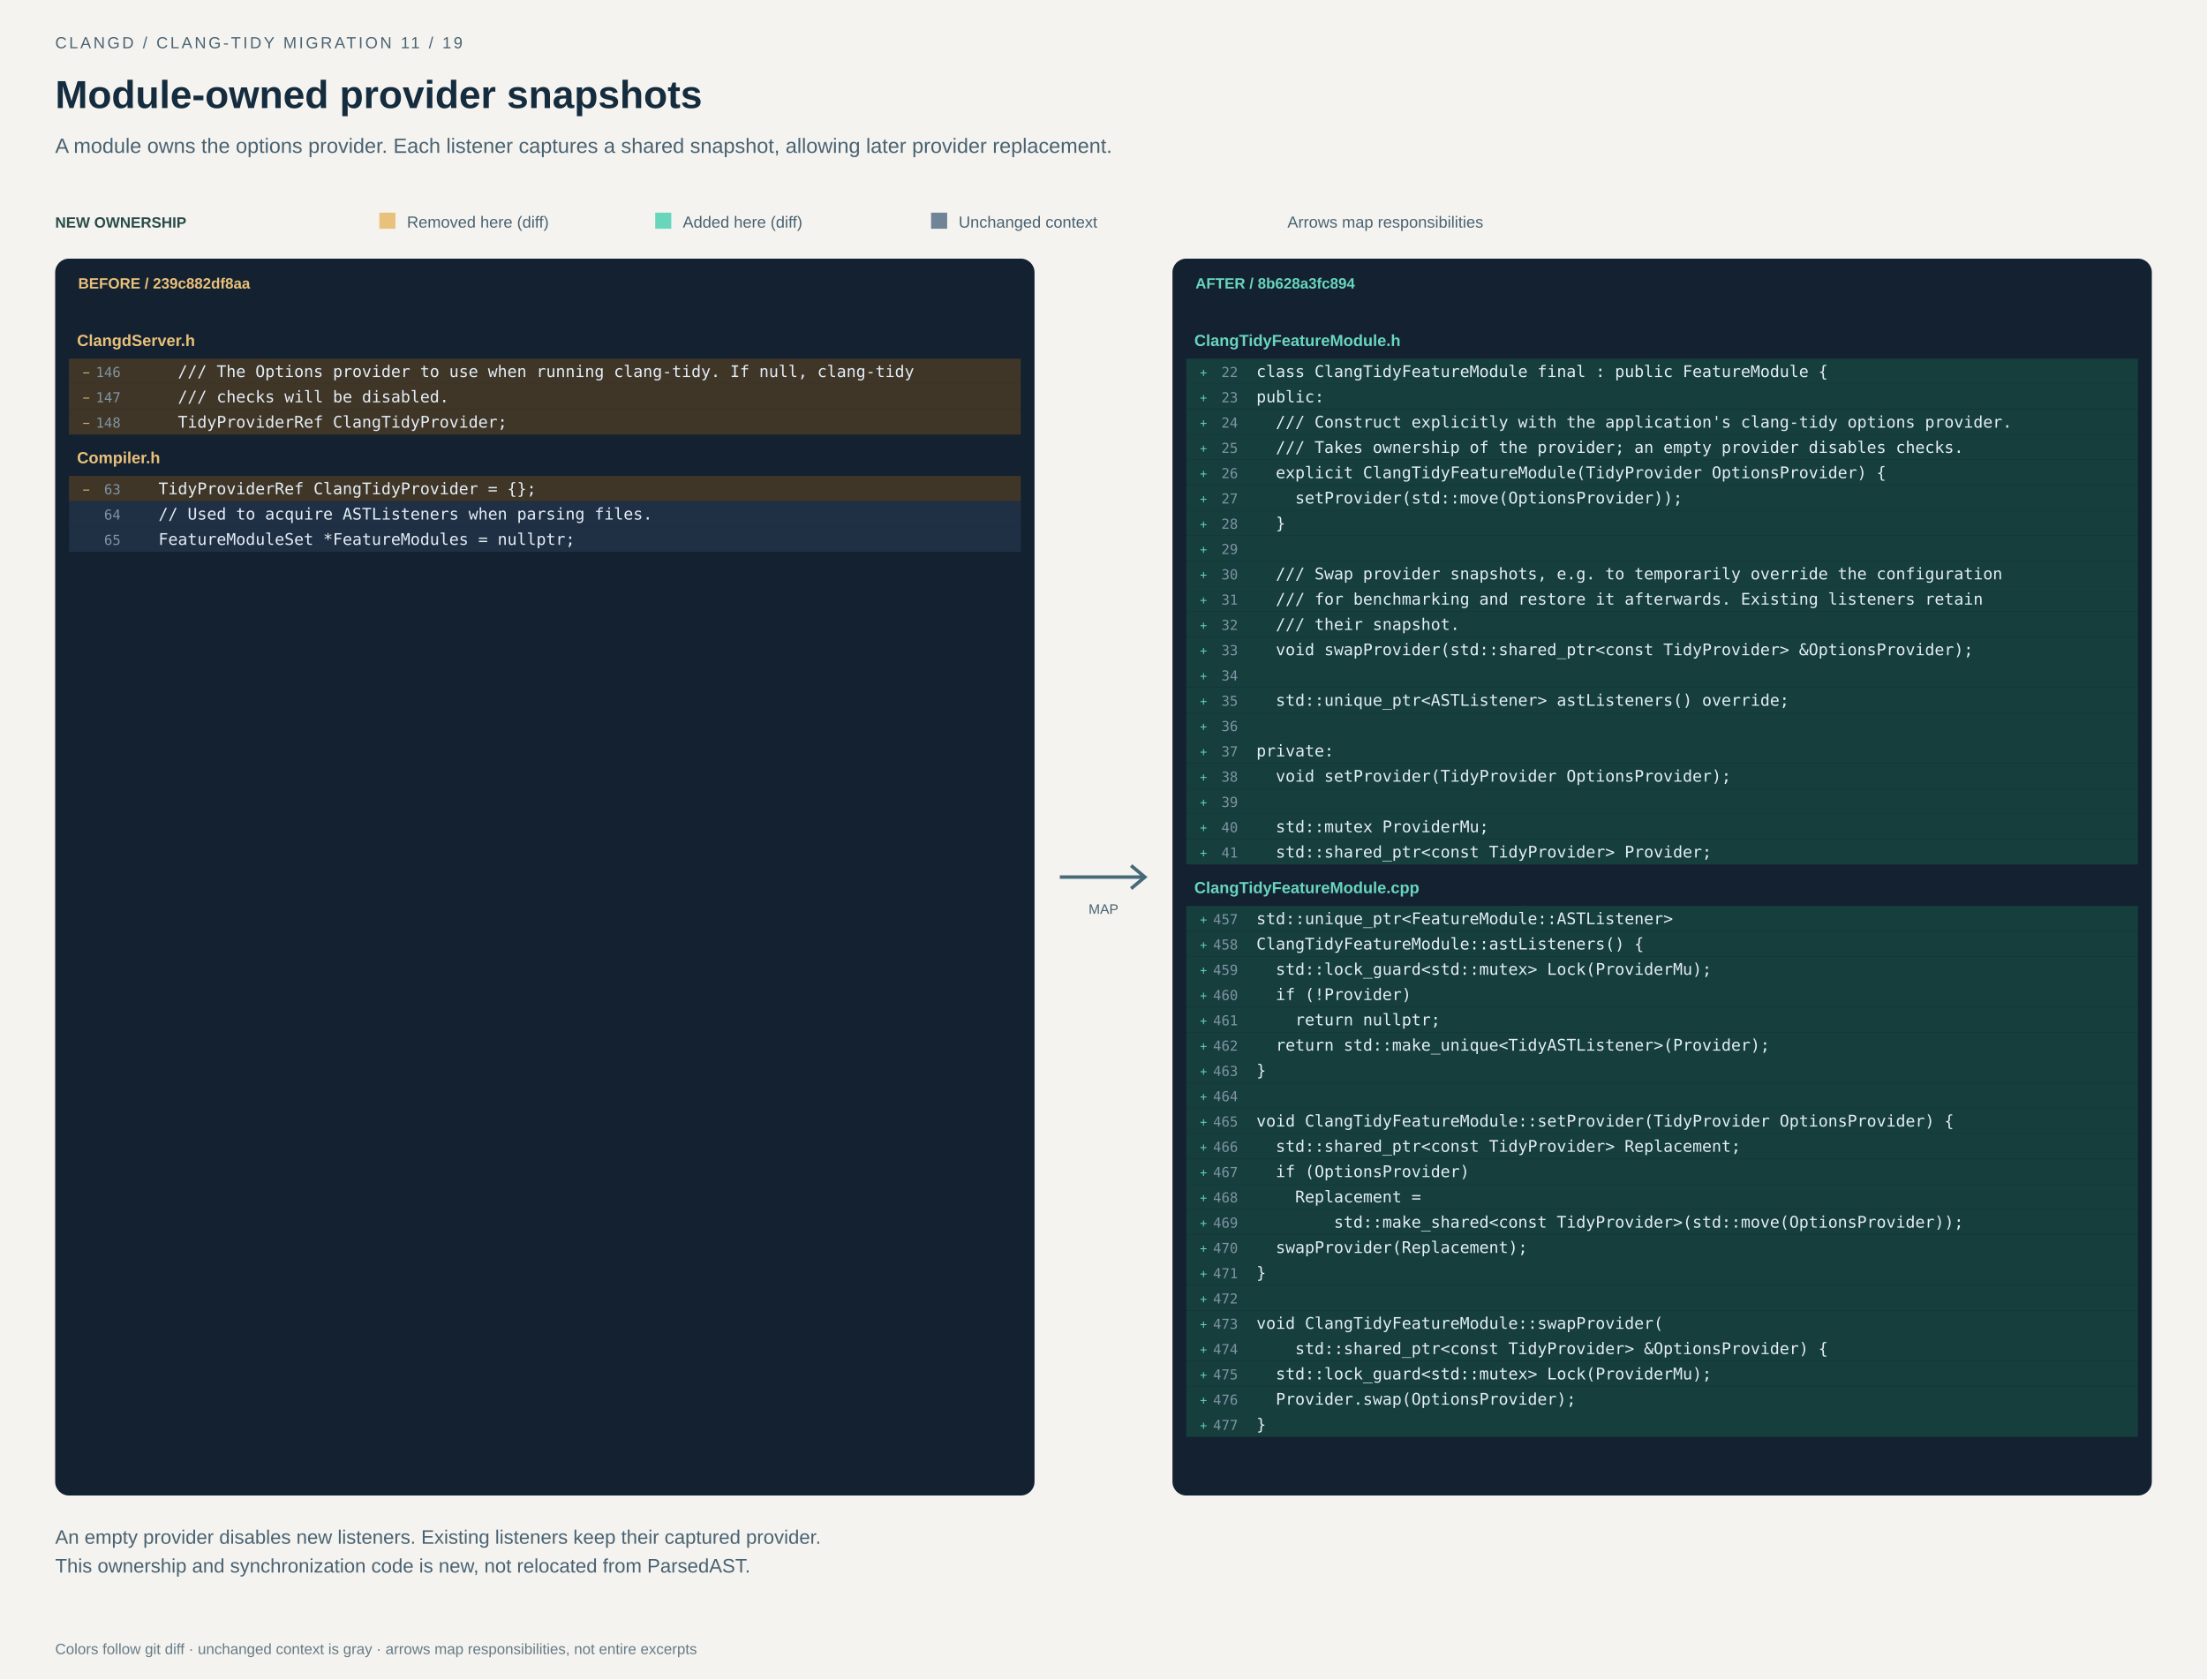
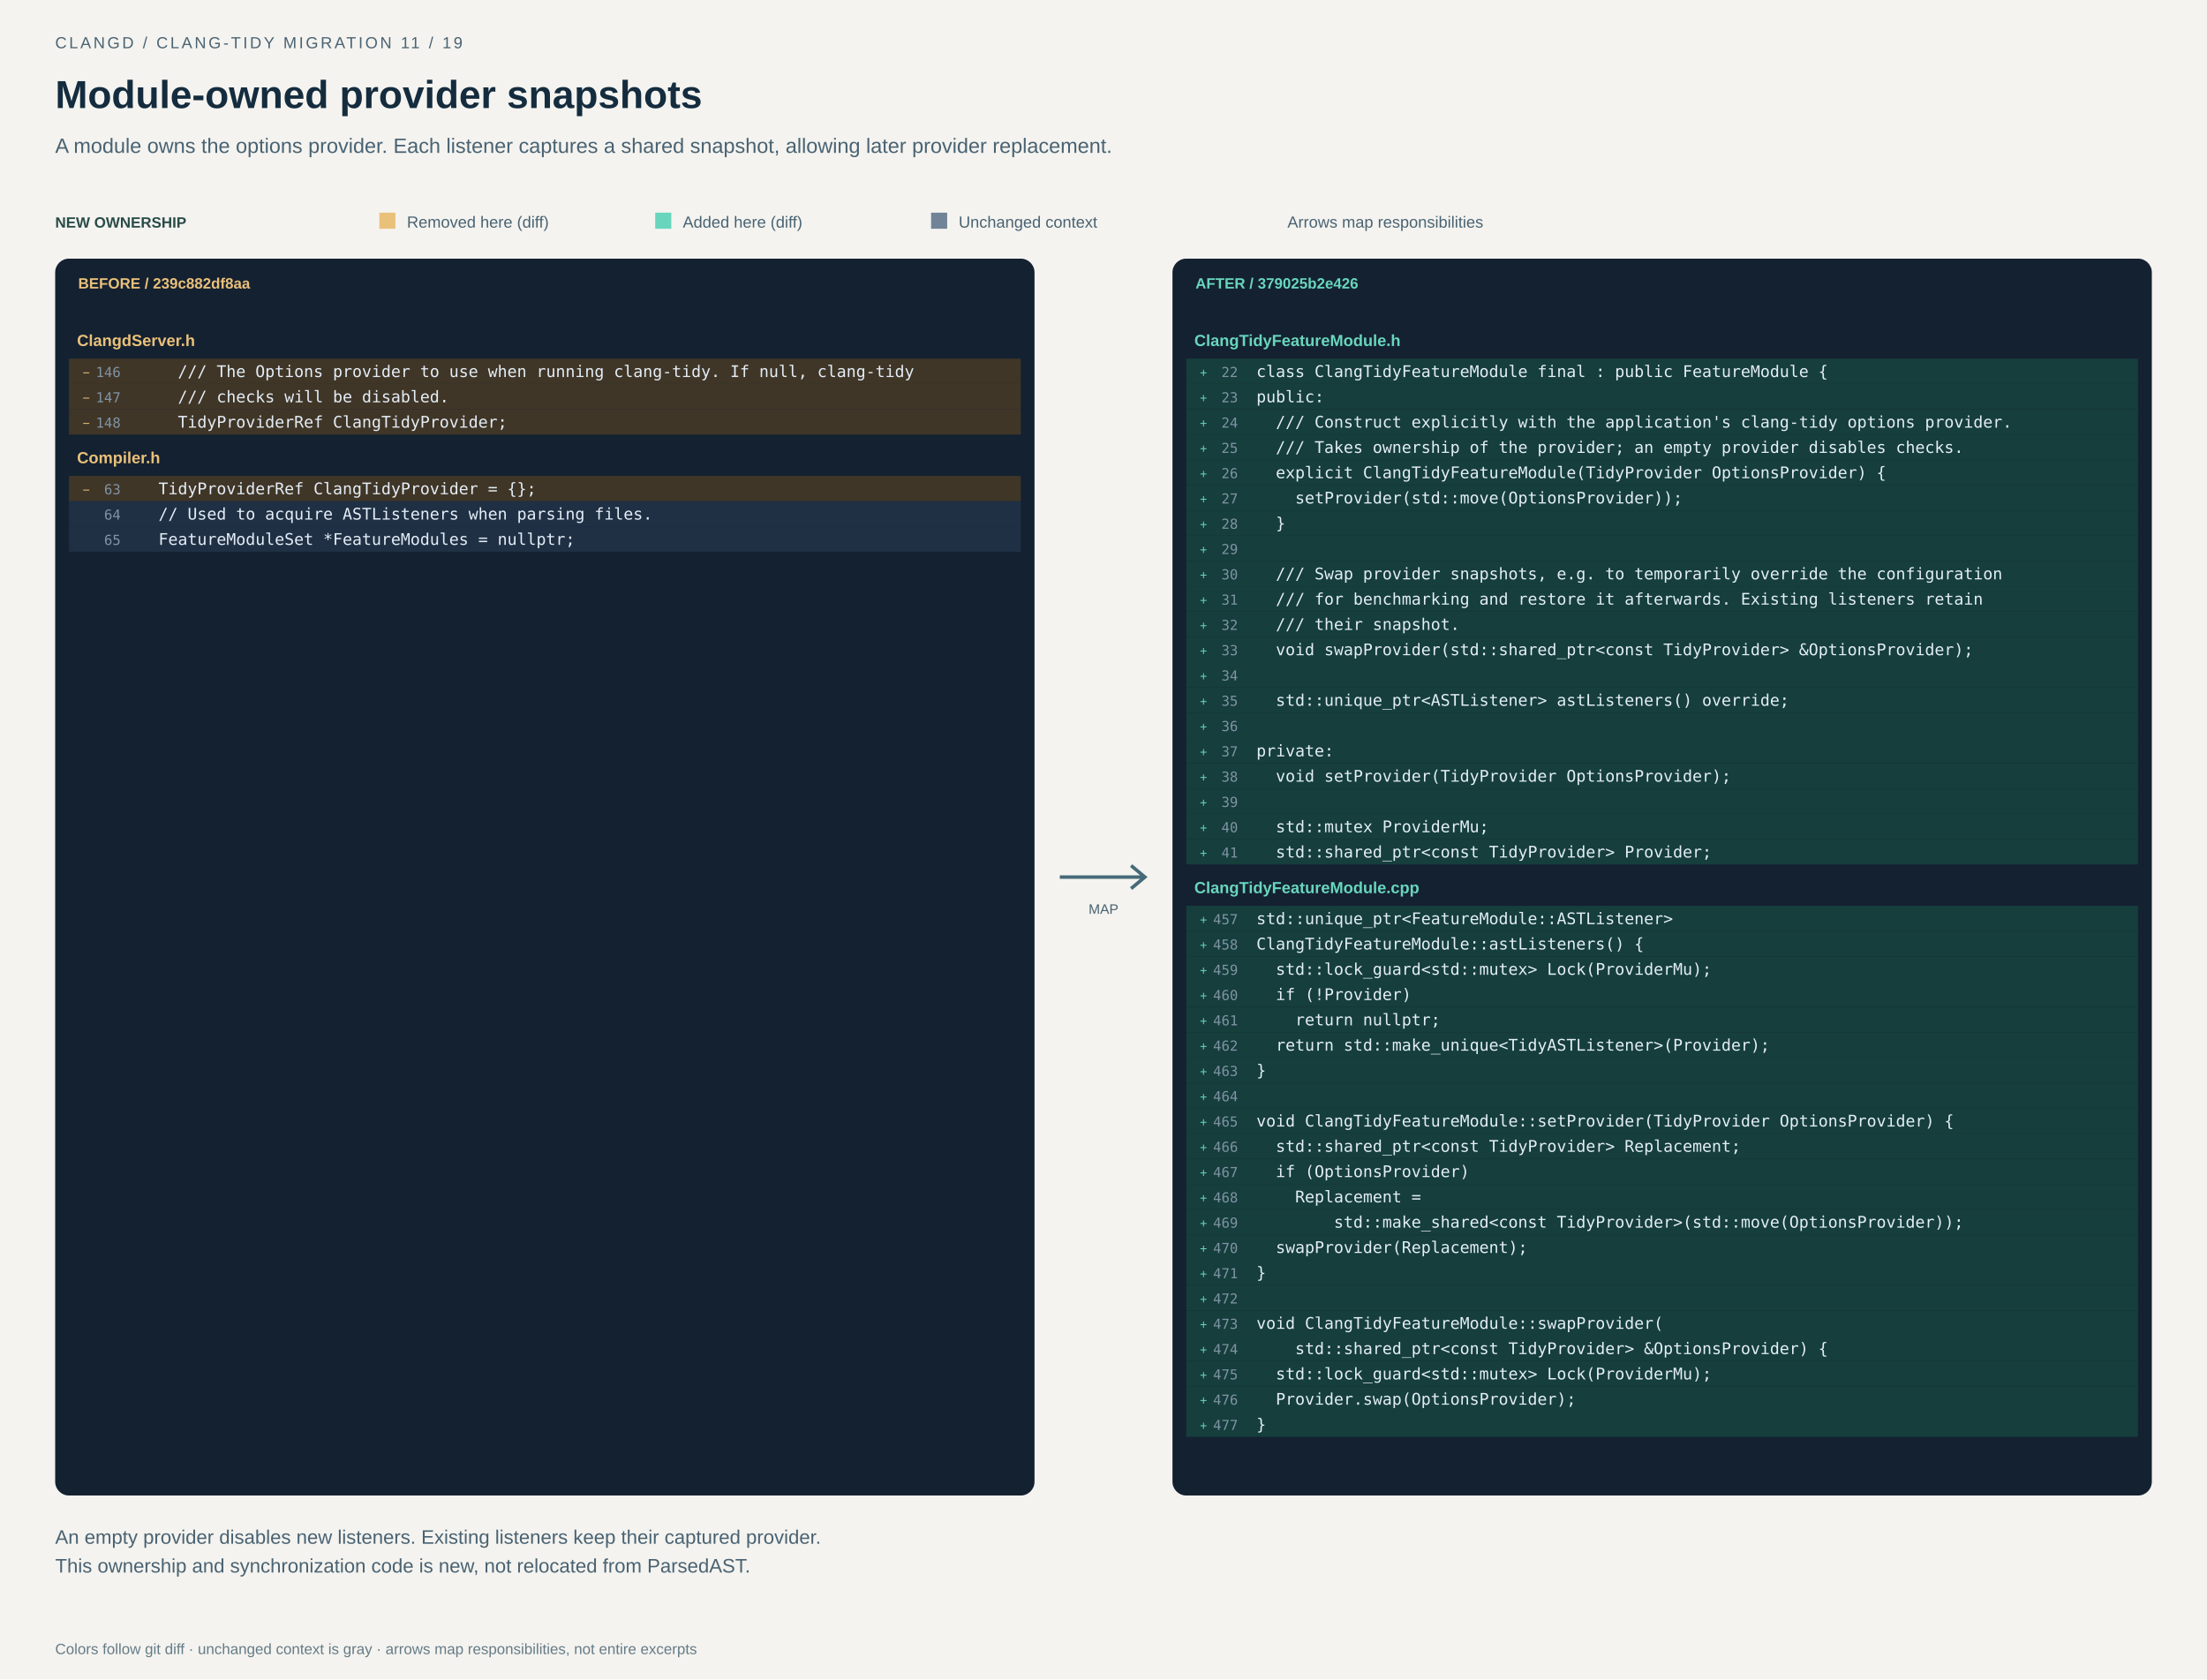
<svg xmlns="http://www.w3.org/2000/svg" width="1920" height="1461" viewBox="0 0 1920 1461">
  <rect width="1920" height="1461" fill="#f4f3ef" />
  <text x="48" y="42" font-family="Arial,Helvetica,sans-serif" font-size="16" fill="#496272" letter-spacing="2" style="font-size:14px">CLANGD / CLANG-TIDY MIGRATION     11 / 19</text>
  <text x="48" y="94" font-family="Arial,Helvetica,sans-serif" font-size="16" fill="#496272" font-weight="700" style="fill:#142c3e;font-size:34px">Module-owned provider snapshots</text>
  <text x="48" y="133" font-family="Arial,Helvetica,sans-serif" font-size="16" fill="#496272" style="font-size:18px">A module owns the options provider. Each listener captures a shared snapshot, allowing later provider replacement.</text>
  <text x="48" y="198" font-family="Arial,Helvetica,sans-serif" font-size="16" fill="#496272" font-weight="700" style="fill:#294b48;font-size:13px">NEW OWNERSHIP</text>
  <rect x="330" y="185" width="14" height="14" fill="#eac17a" />
  <text x="354" y="198" font-family="Arial,Helvetica,sans-serif" font-size="16" fill="#496272" style="font-size:14px">Removed here (diff)</text>
  <rect x="570" y="185" width="14" height="14" fill="#68d6bd" />
  <text x="594" y="198" font-family="Arial,Helvetica,sans-serif" font-size="16" fill="#496272" style="font-size:14px">Added here (diff)</text>
  <rect x="810" y="185" width="14" height="14" fill="#718397" />
  <text x="834" y="198" font-family="Arial,Helvetica,sans-serif" font-size="16" fill="#496272" style="font-size:14px">Unchanged context</text>
  <text x="1120" y="198" font-family="Arial,Helvetica,sans-serif" font-size="16" fill="#496272" style="font-size:14px">Arrows map responsibilities</text>
  <rect x="48" y="225" width="852" height="1076" rx="12" fill="#142131" />
  <text x="68" y="251" font-family="Arial,Helvetica,sans-serif" font-size="16" fill="#496272" style="fill:#eac17a;font-size:13px" font-weight="700">BEFORE / 239c882df8aa</text>
  <a href="https://github.com/ArcsinX/llvm-project/blob/239c882df8aa5e256256843090984ee90b43e835/clang-tools-extra/clangd/ClangdServer.h#L146">
    <text x="67" y="301" font-family="Arial,Helvetica,sans-serif" font-size="16" fill="#496272" font-weight="600" style="fill:#eac17a;font-size:14px">ClangdServer.h</text>
  </a>
  <rect x="60" y="312" width="828" height="22" fill="#403627" />
  <text x="75" y="328" font-family="Arial,Helvetica,sans-serif" font-size="11" fill="#eac17a" text-anchor="middle">−</text>
  <text x="105" y="328" text-anchor="end" font-family="Menlo,Consolas,monospace" font-size="12" fill="#8093a5">146</text>
  <text x="121" y="328" xml:space="preserve" font-family="Menlo,Consolas,monospace" font-size="14" fill="#e4edf7">    /// The Options provider to use when running clang-tidy. If null, clang-tidy</text>
  <rect x="60" y="334" width="828" height="22" fill="#403627" />
  <text x="75" y="350" font-family="Arial,Helvetica,sans-serif" font-size="11" fill="#eac17a" text-anchor="middle">−</text>
  <text x="105" y="350" text-anchor="end" font-family="Menlo,Consolas,monospace" font-size="12" fill="#8093a5">147</text>
  <text x="121" y="350" xml:space="preserve" font-family="Menlo,Consolas,monospace" font-size="14" fill="#e4edf7">    /// checks will be disabled.</text>
  <rect x="60" y="356" width="828" height="22" fill="#403627" />
  <text x="75" y="372" font-family="Arial,Helvetica,sans-serif" font-size="11" fill="#eac17a" text-anchor="middle">−</text>
  <text x="105" y="372" text-anchor="end" font-family="Menlo,Consolas,monospace" font-size="12" fill="#8093a5">148</text>
  <text x="121" y="372" xml:space="preserve" font-family="Menlo,Consolas,monospace" font-size="14" fill="#e4edf7">    TidyProviderRef ClangTidyProvider;</text>
  <a href="https://github.com/ArcsinX/llvm-project/blob/239c882df8aa5e256256843090984ee90b43e835/clang-tools-extra/clangd/Compiler.h#L63">
    <text x="67" y="403" font-family="Arial,Helvetica,sans-serif" font-size="16" fill="#496272" font-weight="600" style="fill:#eac17a;font-size:14px">Compiler.h</text>
  </a>
  <rect x="60" y="414" width="828" height="22" fill="#403627" />
  <text x="75" y="430" font-family="Arial,Helvetica,sans-serif" font-size="11" fill="#eac17a" text-anchor="middle">−</text>
  <text x="105" y="430" text-anchor="end" font-family="Menlo,Consolas,monospace" font-size="12" fill="#8093a5">63</text>
  <text x="121" y="430" xml:space="preserve" font-family="Menlo,Consolas,monospace" font-size="14" fill="#e4edf7">  TidyProviderRef ClangTidyProvider = {};</text>
  <rect x="60" y="436" width="828" height="22" fill="#203044" />
  <text x="105" y="452" text-anchor="end" font-family="Menlo,Consolas,monospace" font-size="12" fill="#8093a5">64</text>
  <text x="121" y="452" xml:space="preserve" font-family="Menlo,Consolas,monospace" font-size="14" fill="#e4edf7">  // Used to acquire ASTListeners when parsing files.</text>
  <rect x="60" y="458" width="828" height="22" fill="#203044" />
  <text x="105" y="474" text-anchor="end" font-family="Menlo,Consolas,monospace" font-size="12" fill="#8093a5">65</text>
  <text x="121" y="474" xml:space="preserve" font-family="Menlo,Consolas,monospace" font-size="14" fill="#e4edf7">  FeatureModuleSet *FeatureModules = nullptr;</text>
  <rect x="1020" y="225" width="852" height="1076" rx="12" fill="#142131" />
-   <text x="1040" y="251" font-family="Arial,Helvetica,sans-serif" font-size="16" fill="#496272" style="fill:#68d6bd;font-size:13px" font-weight="700">AFTER / 8b628a3fc894</text>
-   <a href="https://github.com/ArcsinX/llvm-project/blob/8b628a3fc894a6b67b3d2c5d9fb6acdb73993a62/clang-tools-extra/clangd/ClangTidyFeatureModule.h#L22">
+   <text x="1040" y="251" font-family="Arial,Helvetica,sans-serif" font-size="16" fill="#496272" style="fill:#68d6bd;font-size:13px" font-weight="700">AFTER / 379025b2e426</text>
+   <a href="https://github.com/ArcsinX/llvm-project/blob/379025b2e426594be031e6007c2cff9d84942079/clang-tools-extra/clangd/ClangTidyFeatureModule.h#L22">
    <text x="1039" y="301" font-family="Arial,Helvetica,sans-serif" font-size="16" fill="#496272" font-weight="600" style="fill:#68d6bd;font-size:14px">ClangTidyFeatureModule.h</text>
  </a>
  <rect x="1032" y="312" width="828" height="22" fill="#153e3c" />
  <text x="1047" y="328" font-family="Arial,Helvetica,sans-serif" font-size="11" fill="#68d6bd" text-anchor="middle">+</text>
  <text x="1077" y="328" text-anchor="end" font-family="Menlo,Consolas,monospace" font-size="12" fill="#8093a5">22</text>
  <text x="1093" y="328" xml:space="preserve" font-family="Menlo,Consolas,monospace" font-size="14" fill="#e4edf7">class ClangTidyFeatureModule final : public FeatureModule {</text>
  <rect x="1032" y="334" width="828" height="22" fill="#153e3c" />
  <text x="1047" y="350" font-family="Arial,Helvetica,sans-serif" font-size="11" fill="#68d6bd" text-anchor="middle">+</text>
  <text x="1077" y="350" text-anchor="end" font-family="Menlo,Consolas,monospace" font-size="12" fill="#8093a5">23</text>
  <text x="1093" y="350" xml:space="preserve" font-family="Menlo,Consolas,monospace" font-size="14" fill="#e4edf7">public:</text>
  <rect x="1032" y="356" width="828" height="22" fill="#153e3c" />
  <text x="1047" y="372" font-family="Arial,Helvetica,sans-serif" font-size="11" fill="#68d6bd" text-anchor="middle">+</text>
  <text x="1077" y="372" text-anchor="end" font-family="Menlo,Consolas,monospace" font-size="12" fill="#8093a5">24</text>
  <text x="1093" y="372" xml:space="preserve" font-family="Menlo,Consolas,monospace" font-size="14" fill="#e4edf7">  /// Construct explicitly with the application's clang-tidy options provider.</text>
  <rect x="1032" y="378" width="828" height="22" fill="#153e3c" />
  <text x="1047" y="394" font-family="Arial,Helvetica,sans-serif" font-size="11" fill="#68d6bd" text-anchor="middle">+</text>
  <text x="1077" y="394" text-anchor="end" font-family="Menlo,Consolas,monospace" font-size="12" fill="#8093a5">25</text>
  <text x="1093" y="394" xml:space="preserve" font-family="Menlo,Consolas,monospace" font-size="14" fill="#e4edf7">  /// Takes ownership of the provider; an empty provider disables checks.</text>
  <rect x="1032" y="400" width="828" height="22" fill="#153e3c" />
  <text x="1047" y="416" font-family="Arial,Helvetica,sans-serif" font-size="11" fill="#68d6bd" text-anchor="middle">+</text>
  <text x="1077" y="416" text-anchor="end" font-family="Menlo,Consolas,monospace" font-size="12" fill="#8093a5">26</text>
  <text x="1093" y="416" xml:space="preserve" font-family="Menlo,Consolas,monospace" font-size="14" fill="#e4edf7">  explicit ClangTidyFeatureModule(TidyProvider OptionsProvider) {</text>
  <rect x="1032" y="422" width="828" height="22" fill="#153e3c" />
  <text x="1047" y="438" font-family="Arial,Helvetica,sans-serif" font-size="11" fill="#68d6bd" text-anchor="middle">+</text>
  <text x="1077" y="438" text-anchor="end" font-family="Menlo,Consolas,monospace" font-size="12" fill="#8093a5">27</text>
  <text x="1093" y="438" xml:space="preserve" font-family="Menlo,Consolas,monospace" font-size="14" fill="#e4edf7">    setProvider(std::move(OptionsProvider));</text>
  <rect x="1032" y="444" width="828" height="22" fill="#153e3c" />
  <text x="1047" y="460" font-family="Arial,Helvetica,sans-serif" font-size="11" fill="#68d6bd" text-anchor="middle">+</text>
  <text x="1077" y="460" text-anchor="end" font-family="Menlo,Consolas,monospace" font-size="12" fill="#8093a5">28</text>
  <text x="1093" y="460" xml:space="preserve" font-family="Menlo,Consolas,monospace" font-size="14" fill="#e4edf7">  }</text>
  <rect x="1032" y="466" width="828" height="22" fill="#153e3c" />
  <text x="1047" y="482" font-family="Arial,Helvetica,sans-serif" font-size="11" fill="#68d6bd" text-anchor="middle">+</text>
  <text x="1077" y="482" text-anchor="end" font-family="Menlo,Consolas,monospace" font-size="12" fill="#8093a5">29</text>
  <text x="1093" y="482" xml:space="preserve" font-family="Menlo,Consolas,monospace" font-size="14" fill="#e4edf7" />
  <rect x="1032" y="488" width="828" height="22" fill="#153e3c" />
  <text x="1047" y="504" font-family="Arial,Helvetica,sans-serif" font-size="11" fill="#68d6bd" text-anchor="middle">+</text>
  <text x="1077" y="504" text-anchor="end" font-family="Menlo,Consolas,monospace" font-size="12" fill="#8093a5">30</text>
  <text x="1093" y="504" xml:space="preserve" font-family="Menlo,Consolas,monospace" font-size="14" fill="#e4edf7">  /// Swap provider snapshots, e.g. to temporarily override the configuration</text>
  <rect x="1032" y="510" width="828" height="22" fill="#153e3c" />
  <text x="1047" y="526" font-family="Arial,Helvetica,sans-serif" font-size="11" fill="#68d6bd" text-anchor="middle">+</text>
  <text x="1077" y="526" text-anchor="end" font-family="Menlo,Consolas,monospace" font-size="12" fill="#8093a5">31</text>
  <text x="1093" y="526" xml:space="preserve" font-family="Menlo,Consolas,monospace" font-size="14" fill="#e4edf7">  /// for benchmarking and restore it afterwards. Existing listeners retain</text>
  <rect x="1032" y="532" width="828" height="22" fill="#153e3c" />
  <text x="1047" y="548" font-family="Arial,Helvetica,sans-serif" font-size="11" fill="#68d6bd" text-anchor="middle">+</text>
  <text x="1077" y="548" text-anchor="end" font-family="Menlo,Consolas,monospace" font-size="12" fill="#8093a5">32</text>
  <text x="1093" y="548" xml:space="preserve" font-family="Menlo,Consolas,monospace" font-size="14" fill="#e4edf7">  /// their snapshot.</text>
  <rect x="1032" y="554" width="828" height="22" fill="#153e3c" />
  <text x="1047" y="570" font-family="Arial,Helvetica,sans-serif" font-size="11" fill="#68d6bd" text-anchor="middle">+</text>
  <text x="1077" y="570" text-anchor="end" font-family="Menlo,Consolas,monospace" font-size="12" fill="#8093a5">33</text>
  <text x="1093" y="570" xml:space="preserve" font-family="Menlo,Consolas,monospace" font-size="14" fill="#e4edf7">  void swapProvider(std::shared_ptr&lt;const TidyProvider&gt; &amp;OptionsProvider);</text>
  <rect x="1032" y="576" width="828" height="22" fill="#153e3c" />
  <text x="1047" y="592" font-family="Arial,Helvetica,sans-serif" font-size="11" fill="#68d6bd" text-anchor="middle">+</text>
  <text x="1077" y="592" text-anchor="end" font-family="Menlo,Consolas,monospace" font-size="12" fill="#8093a5">34</text>
  <text x="1093" y="592" xml:space="preserve" font-family="Menlo,Consolas,monospace" font-size="14" fill="#e4edf7" />
  <rect x="1032" y="598" width="828" height="22" fill="#153e3c" />
  <text x="1047" y="614" font-family="Arial,Helvetica,sans-serif" font-size="11" fill="#68d6bd" text-anchor="middle">+</text>
  <text x="1077" y="614" text-anchor="end" font-family="Menlo,Consolas,monospace" font-size="12" fill="#8093a5">35</text>
  <text x="1093" y="614" xml:space="preserve" font-family="Menlo,Consolas,monospace" font-size="14" fill="#e4edf7">  std::unique_ptr&lt;ASTListener&gt; astListeners() override;</text>
  <rect x="1032" y="620" width="828" height="22" fill="#153e3c" />
  <text x="1047" y="636" font-family="Arial,Helvetica,sans-serif" font-size="11" fill="#68d6bd" text-anchor="middle">+</text>
  <text x="1077" y="636" text-anchor="end" font-family="Menlo,Consolas,monospace" font-size="12" fill="#8093a5">36</text>
  <text x="1093" y="636" xml:space="preserve" font-family="Menlo,Consolas,monospace" font-size="14" fill="#e4edf7" />
  <rect x="1032" y="642" width="828" height="22" fill="#153e3c" />
  <text x="1047" y="658" font-family="Arial,Helvetica,sans-serif" font-size="11" fill="#68d6bd" text-anchor="middle">+</text>
  <text x="1077" y="658" text-anchor="end" font-family="Menlo,Consolas,monospace" font-size="12" fill="#8093a5">37</text>
  <text x="1093" y="658" xml:space="preserve" font-family="Menlo,Consolas,monospace" font-size="14" fill="#e4edf7">private:</text>
  <rect x="1032" y="664" width="828" height="22" fill="#153e3c" />
  <text x="1047" y="680" font-family="Arial,Helvetica,sans-serif" font-size="11" fill="#68d6bd" text-anchor="middle">+</text>
  <text x="1077" y="680" text-anchor="end" font-family="Menlo,Consolas,monospace" font-size="12" fill="#8093a5">38</text>
  <text x="1093" y="680" xml:space="preserve" font-family="Menlo,Consolas,monospace" font-size="14" fill="#e4edf7">  void setProvider(TidyProvider OptionsProvider);</text>
  <rect x="1032" y="686" width="828" height="22" fill="#153e3c" />
  <text x="1047" y="702" font-family="Arial,Helvetica,sans-serif" font-size="11" fill="#68d6bd" text-anchor="middle">+</text>
  <text x="1077" y="702" text-anchor="end" font-family="Menlo,Consolas,monospace" font-size="12" fill="#8093a5">39</text>
  <text x="1093" y="702" xml:space="preserve" font-family="Menlo,Consolas,monospace" font-size="14" fill="#e4edf7" />
  <rect x="1032" y="708" width="828" height="22" fill="#153e3c" />
  <text x="1047" y="724" font-family="Arial,Helvetica,sans-serif" font-size="11" fill="#68d6bd" text-anchor="middle">+</text>
  <text x="1077" y="724" text-anchor="end" font-family="Menlo,Consolas,monospace" font-size="12" fill="#8093a5">40</text>
  <text x="1093" y="724" xml:space="preserve" font-family="Menlo,Consolas,monospace" font-size="14" fill="#e4edf7">  std::mutex ProviderMu;</text>
  <rect x="1032" y="730" width="828" height="22" fill="#153e3c" />
  <text x="1047" y="746" font-family="Arial,Helvetica,sans-serif" font-size="11" fill="#68d6bd" text-anchor="middle">+</text>
  <text x="1077" y="746" text-anchor="end" font-family="Menlo,Consolas,monospace" font-size="12" fill="#8093a5">41</text>
  <text x="1093" y="746" xml:space="preserve" font-family="Menlo,Consolas,monospace" font-size="14" fill="#e4edf7">  std::shared_ptr&lt;const TidyProvider&gt; Provider;</text>
-   <a href="https://github.com/ArcsinX/llvm-project/blob/8b628a3fc894a6b67b3d2c5d9fb6acdb73993a62/clang-tools-extra/clangd/ClangTidyFeatureModule.cpp#L457">
+   <a href="https://github.com/ArcsinX/llvm-project/blob/379025b2e426594be031e6007c2cff9d84942079/clang-tools-extra/clangd/ClangTidyFeatureModule.cpp#L457">
    <text x="1039" y="777" font-family="Arial,Helvetica,sans-serif" font-size="16" fill="#496272" font-weight="600" style="fill:#68d6bd;font-size:14px">ClangTidyFeatureModule.cpp</text>
  </a>
  <rect x="1032" y="788" width="828" height="22" fill="#153e3c" />
  <text x="1047" y="804" font-family="Arial,Helvetica,sans-serif" font-size="11" fill="#68d6bd" text-anchor="middle">+</text>
  <text x="1077" y="804" text-anchor="end" font-family="Menlo,Consolas,monospace" font-size="12" fill="#8093a5">457</text>
  <text x="1093" y="804" xml:space="preserve" font-family="Menlo,Consolas,monospace" font-size="14" fill="#e4edf7">std::unique_ptr&lt;FeatureModule::ASTListener&gt;</text>
  <rect x="1032" y="810" width="828" height="22" fill="#153e3c" />
  <text x="1047" y="826" font-family="Arial,Helvetica,sans-serif" font-size="11" fill="#68d6bd" text-anchor="middle">+</text>
  <text x="1077" y="826" text-anchor="end" font-family="Menlo,Consolas,monospace" font-size="12" fill="#8093a5">458</text>
  <text x="1093" y="826" xml:space="preserve" font-family="Menlo,Consolas,monospace" font-size="14" fill="#e4edf7">ClangTidyFeatureModule::astListeners() {</text>
  <rect x="1032" y="832" width="828" height="22" fill="#153e3c" />
  <text x="1047" y="848" font-family="Arial,Helvetica,sans-serif" font-size="11" fill="#68d6bd" text-anchor="middle">+</text>
  <text x="1077" y="848" text-anchor="end" font-family="Menlo,Consolas,monospace" font-size="12" fill="#8093a5">459</text>
  <text x="1093" y="848" xml:space="preserve" font-family="Menlo,Consolas,monospace" font-size="14" fill="#e4edf7">  std::lock_guard&lt;std::mutex&gt; Lock(ProviderMu);</text>
  <rect x="1032" y="854" width="828" height="22" fill="#153e3c" />
  <text x="1047" y="870" font-family="Arial,Helvetica,sans-serif" font-size="11" fill="#68d6bd" text-anchor="middle">+</text>
  <text x="1077" y="870" text-anchor="end" font-family="Menlo,Consolas,monospace" font-size="12" fill="#8093a5">460</text>
  <text x="1093" y="870" xml:space="preserve" font-family="Menlo,Consolas,monospace" font-size="14" fill="#e4edf7">  if (!Provider)</text>
  <rect x="1032" y="876" width="828" height="22" fill="#153e3c" />
  <text x="1047" y="892" font-family="Arial,Helvetica,sans-serif" font-size="11" fill="#68d6bd" text-anchor="middle">+</text>
  <text x="1077" y="892" text-anchor="end" font-family="Menlo,Consolas,monospace" font-size="12" fill="#8093a5">461</text>
  <text x="1093" y="892" xml:space="preserve" font-family="Menlo,Consolas,monospace" font-size="14" fill="#e4edf7">    return nullptr;</text>
  <rect x="1032" y="898" width="828" height="22" fill="#153e3c" />
  <text x="1047" y="914" font-family="Arial,Helvetica,sans-serif" font-size="11" fill="#68d6bd" text-anchor="middle">+</text>
  <text x="1077" y="914" text-anchor="end" font-family="Menlo,Consolas,monospace" font-size="12" fill="#8093a5">462</text>
  <text x="1093" y="914" xml:space="preserve" font-family="Menlo,Consolas,monospace" font-size="14" fill="#e4edf7">  return std::make_unique&lt;TidyASTListener&gt;(Provider);</text>
  <rect x="1032" y="920" width="828" height="22" fill="#153e3c" />
  <text x="1047" y="936" font-family="Arial,Helvetica,sans-serif" font-size="11" fill="#68d6bd" text-anchor="middle">+</text>
  <text x="1077" y="936" text-anchor="end" font-family="Menlo,Consolas,monospace" font-size="12" fill="#8093a5">463</text>
  <text x="1093" y="936" xml:space="preserve" font-family="Menlo,Consolas,monospace" font-size="14" fill="#e4edf7">}</text>
  <rect x="1032" y="942" width="828" height="22" fill="#153e3c" />
  <text x="1047" y="958" font-family="Arial,Helvetica,sans-serif" font-size="11" fill="#68d6bd" text-anchor="middle">+</text>
  <text x="1077" y="958" text-anchor="end" font-family="Menlo,Consolas,monospace" font-size="12" fill="#8093a5">464</text>
  <text x="1093" y="958" xml:space="preserve" font-family="Menlo,Consolas,monospace" font-size="14" fill="#e4edf7" />
  <rect x="1032" y="964" width="828" height="22" fill="#153e3c" />
  <text x="1047" y="980" font-family="Arial,Helvetica,sans-serif" font-size="11" fill="#68d6bd" text-anchor="middle">+</text>
  <text x="1077" y="980" text-anchor="end" font-family="Menlo,Consolas,monospace" font-size="12" fill="#8093a5">465</text>
  <text x="1093" y="980" xml:space="preserve" font-family="Menlo,Consolas,monospace" font-size="14" fill="#e4edf7">void ClangTidyFeatureModule::setProvider(TidyProvider OptionsProvider) {</text>
  <rect x="1032" y="986" width="828" height="22" fill="#153e3c" />
  <text x="1047" y="1002" font-family="Arial,Helvetica,sans-serif" font-size="11" fill="#68d6bd" text-anchor="middle">+</text>
  <text x="1077" y="1002" text-anchor="end" font-family="Menlo,Consolas,monospace" font-size="12" fill="#8093a5">466</text>
  <text x="1093" y="1002" xml:space="preserve" font-family="Menlo,Consolas,monospace" font-size="14" fill="#e4edf7">  std::shared_ptr&lt;const TidyProvider&gt; Replacement;</text>
  <rect x="1032" y="1008" width="828" height="22" fill="#153e3c" />
  <text x="1047" y="1024" font-family="Arial,Helvetica,sans-serif" font-size="11" fill="#68d6bd" text-anchor="middle">+</text>
  <text x="1077" y="1024" text-anchor="end" font-family="Menlo,Consolas,monospace" font-size="12" fill="#8093a5">467</text>
  <text x="1093" y="1024" xml:space="preserve" font-family="Menlo,Consolas,monospace" font-size="14" fill="#e4edf7">  if (OptionsProvider)</text>
  <rect x="1032" y="1030" width="828" height="22" fill="#153e3c" />
  <text x="1047" y="1046" font-family="Arial,Helvetica,sans-serif" font-size="11" fill="#68d6bd" text-anchor="middle">+</text>
  <text x="1077" y="1046" text-anchor="end" font-family="Menlo,Consolas,monospace" font-size="12" fill="#8093a5">468</text>
  <text x="1093" y="1046" xml:space="preserve" font-family="Menlo,Consolas,monospace" font-size="14" fill="#e4edf7">    Replacement =</text>
  <rect x="1032" y="1052" width="828" height="22" fill="#153e3c" />
  <text x="1047" y="1068" font-family="Arial,Helvetica,sans-serif" font-size="11" fill="#68d6bd" text-anchor="middle">+</text>
  <text x="1077" y="1068" text-anchor="end" font-family="Menlo,Consolas,monospace" font-size="12" fill="#8093a5">469</text>
  <text x="1093" y="1068" xml:space="preserve" font-family="Menlo,Consolas,monospace" font-size="14" fill="#e4edf7">        std::make_shared&lt;const TidyProvider&gt;(std::move(OptionsProvider));</text>
  <rect x="1032" y="1074" width="828" height="22" fill="#153e3c" />
  <text x="1047" y="1090" font-family="Arial,Helvetica,sans-serif" font-size="11" fill="#68d6bd" text-anchor="middle">+</text>
  <text x="1077" y="1090" text-anchor="end" font-family="Menlo,Consolas,monospace" font-size="12" fill="#8093a5">470</text>
  <text x="1093" y="1090" xml:space="preserve" font-family="Menlo,Consolas,monospace" font-size="14" fill="#e4edf7">  swapProvider(Replacement);</text>
  <rect x="1032" y="1096" width="828" height="22" fill="#153e3c" />
  <text x="1047" y="1112" font-family="Arial,Helvetica,sans-serif" font-size="11" fill="#68d6bd" text-anchor="middle">+</text>
  <text x="1077" y="1112" text-anchor="end" font-family="Menlo,Consolas,monospace" font-size="12" fill="#8093a5">471</text>
  <text x="1093" y="1112" xml:space="preserve" font-family="Menlo,Consolas,monospace" font-size="14" fill="#e4edf7">}</text>
  <rect x="1032" y="1118" width="828" height="22" fill="#153e3c" />
  <text x="1047" y="1134" font-family="Arial,Helvetica,sans-serif" font-size="11" fill="#68d6bd" text-anchor="middle">+</text>
  <text x="1077" y="1134" text-anchor="end" font-family="Menlo,Consolas,monospace" font-size="12" fill="#8093a5">472</text>
  <text x="1093" y="1134" xml:space="preserve" font-family="Menlo,Consolas,monospace" font-size="14" fill="#e4edf7" />
  <rect x="1032" y="1140" width="828" height="22" fill="#153e3c" />
  <text x="1047" y="1156" font-family="Arial,Helvetica,sans-serif" font-size="11" fill="#68d6bd" text-anchor="middle">+</text>
  <text x="1077" y="1156" text-anchor="end" font-family="Menlo,Consolas,monospace" font-size="12" fill="#8093a5">473</text>
  <text x="1093" y="1156" xml:space="preserve" font-family="Menlo,Consolas,monospace" font-size="14" fill="#e4edf7">void ClangTidyFeatureModule::swapProvider(</text>
  <rect x="1032" y="1162" width="828" height="22" fill="#153e3c" />
  <text x="1047" y="1178" font-family="Arial,Helvetica,sans-serif" font-size="11" fill="#68d6bd" text-anchor="middle">+</text>
  <text x="1077" y="1178" text-anchor="end" font-family="Menlo,Consolas,monospace" font-size="12" fill="#8093a5">474</text>
  <text x="1093" y="1178" xml:space="preserve" font-family="Menlo,Consolas,monospace" font-size="14" fill="#e4edf7">    std::shared_ptr&lt;const TidyProvider&gt; &amp;OptionsProvider) {</text>
  <rect x="1032" y="1184" width="828" height="22" fill="#153e3c" />
  <text x="1047" y="1200" font-family="Arial,Helvetica,sans-serif" font-size="11" fill="#68d6bd" text-anchor="middle">+</text>
  <text x="1077" y="1200" text-anchor="end" font-family="Menlo,Consolas,monospace" font-size="12" fill="#8093a5">475</text>
  <text x="1093" y="1200" xml:space="preserve" font-family="Menlo,Consolas,monospace" font-size="14" fill="#e4edf7">  std::lock_guard&lt;std::mutex&gt; Lock(ProviderMu);</text>
  <rect x="1032" y="1206" width="828" height="22" fill="#153e3c" />
  <text x="1047" y="1222" font-family="Arial,Helvetica,sans-serif" font-size="11" fill="#68d6bd" text-anchor="middle">+</text>
  <text x="1077" y="1222" text-anchor="end" font-family="Menlo,Consolas,monospace" font-size="12" fill="#8093a5">476</text>
  <text x="1093" y="1222" xml:space="preserve" font-family="Menlo,Consolas,monospace" font-size="14" fill="#e4edf7">  Provider.swap(OptionsProvider);</text>
  <rect x="1032" y="1228" width="828" height="22" fill="#153e3c" />
  <text x="1047" y="1244" font-family="Arial,Helvetica,sans-serif" font-size="11" fill="#68d6bd" text-anchor="middle">+</text>
  <text x="1077" y="1244" text-anchor="end" font-family="Menlo,Consolas,monospace" font-size="12" fill="#8093a5">477</text>
  <text x="1093" y="1244" xml:space="preserve" font-family="Menlo,Consolas,monospace" font-size="14" fill="#e4edf7">}</text>
  <path d="M 922 763 H 996 M 984 753 L 996 763 L 984 773" fill="none" stroke="#466a78" stroke-width="3" />
  <text x="960" y="795" font-family="Arial,Helvetica,sans-serif" font-size="16" fill="#496272" text-anchor="middle" style="font-size:12px">MAP</text>
  <text x="48" y="1343" font-family="Arial,Helvetica,sans-serif" font-size="16" fill="#496272" style="font-size:17px">An empty provider disables new listeners. Existing listeners keep their captured provider.</text>
  <text x="48" y="1368" font-family="Arial,Helvetica,sans-serif" font-size="16" fill="#496272" style="font-size:17px">This ownership and synchronization code is new, not relocated from ParsedAST.</text>
  <text x="48" y="1439" font-family="Arial,Helvetica,sans-serif" font-size="16" fill="#496272" style="font-size:13px;fill:#657b87">Colors follow git diff · unchanged context is gray · arrows map responsibilities, not entire excerpts</text>
</svg>
